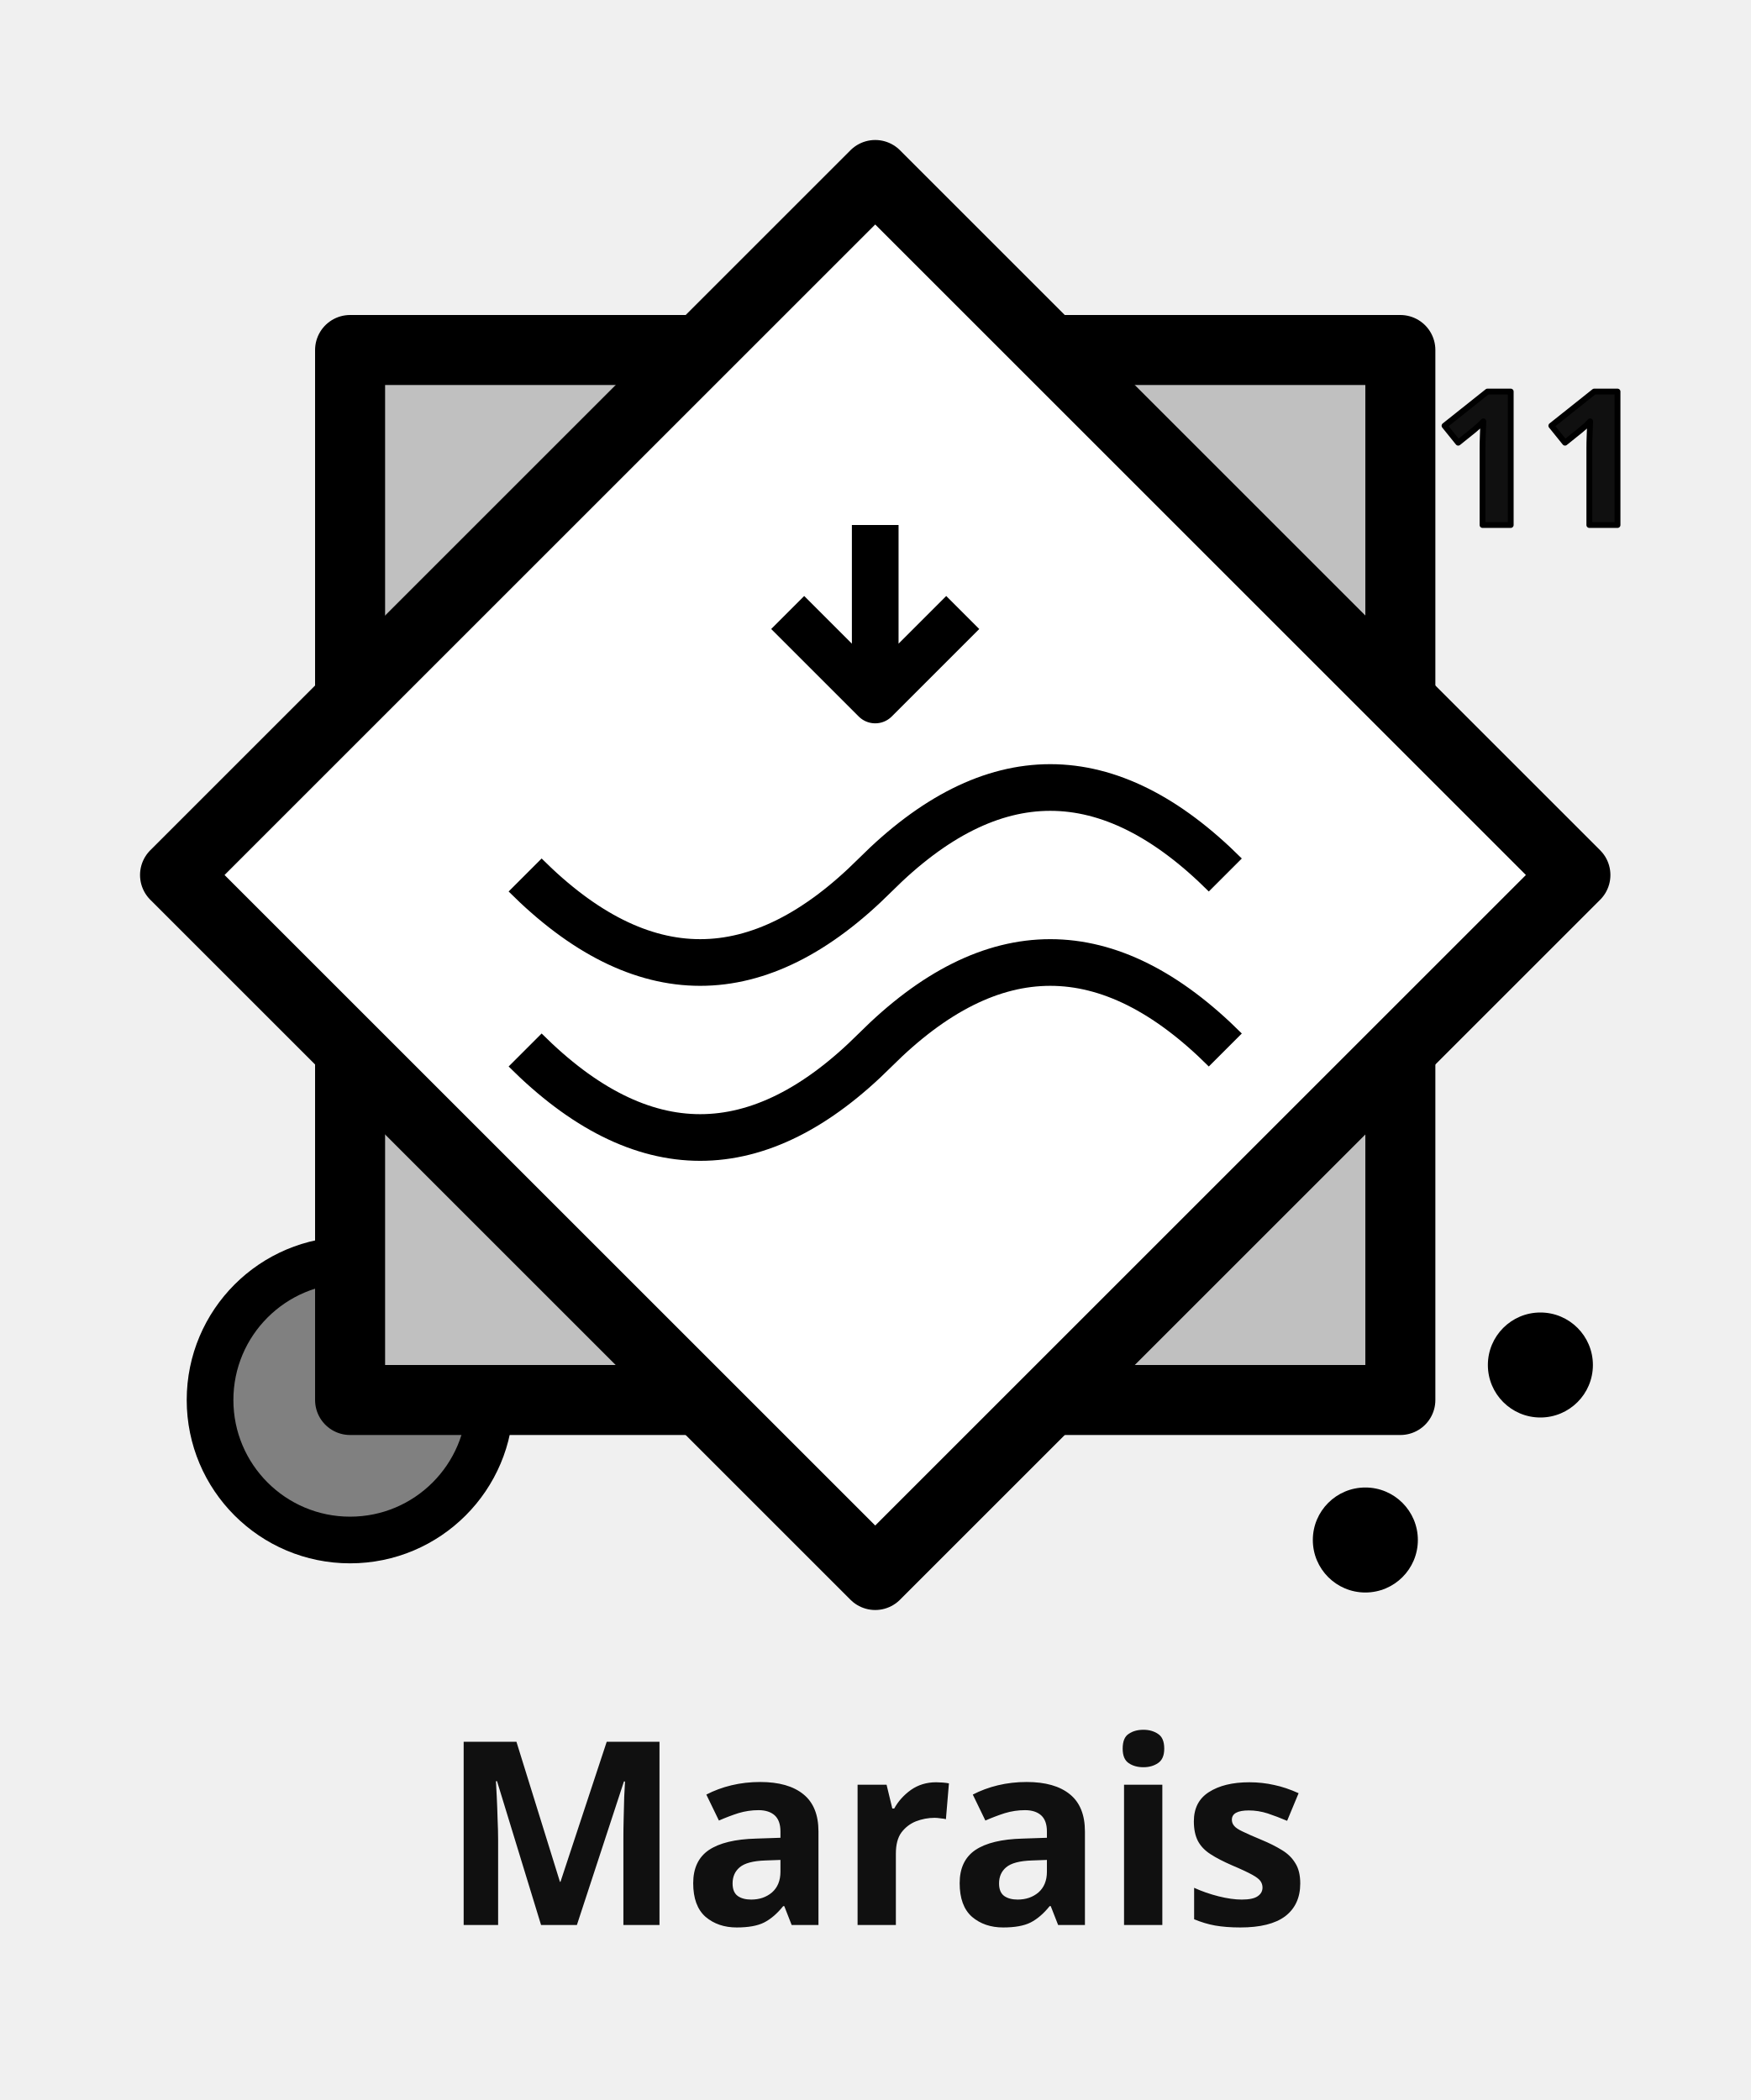
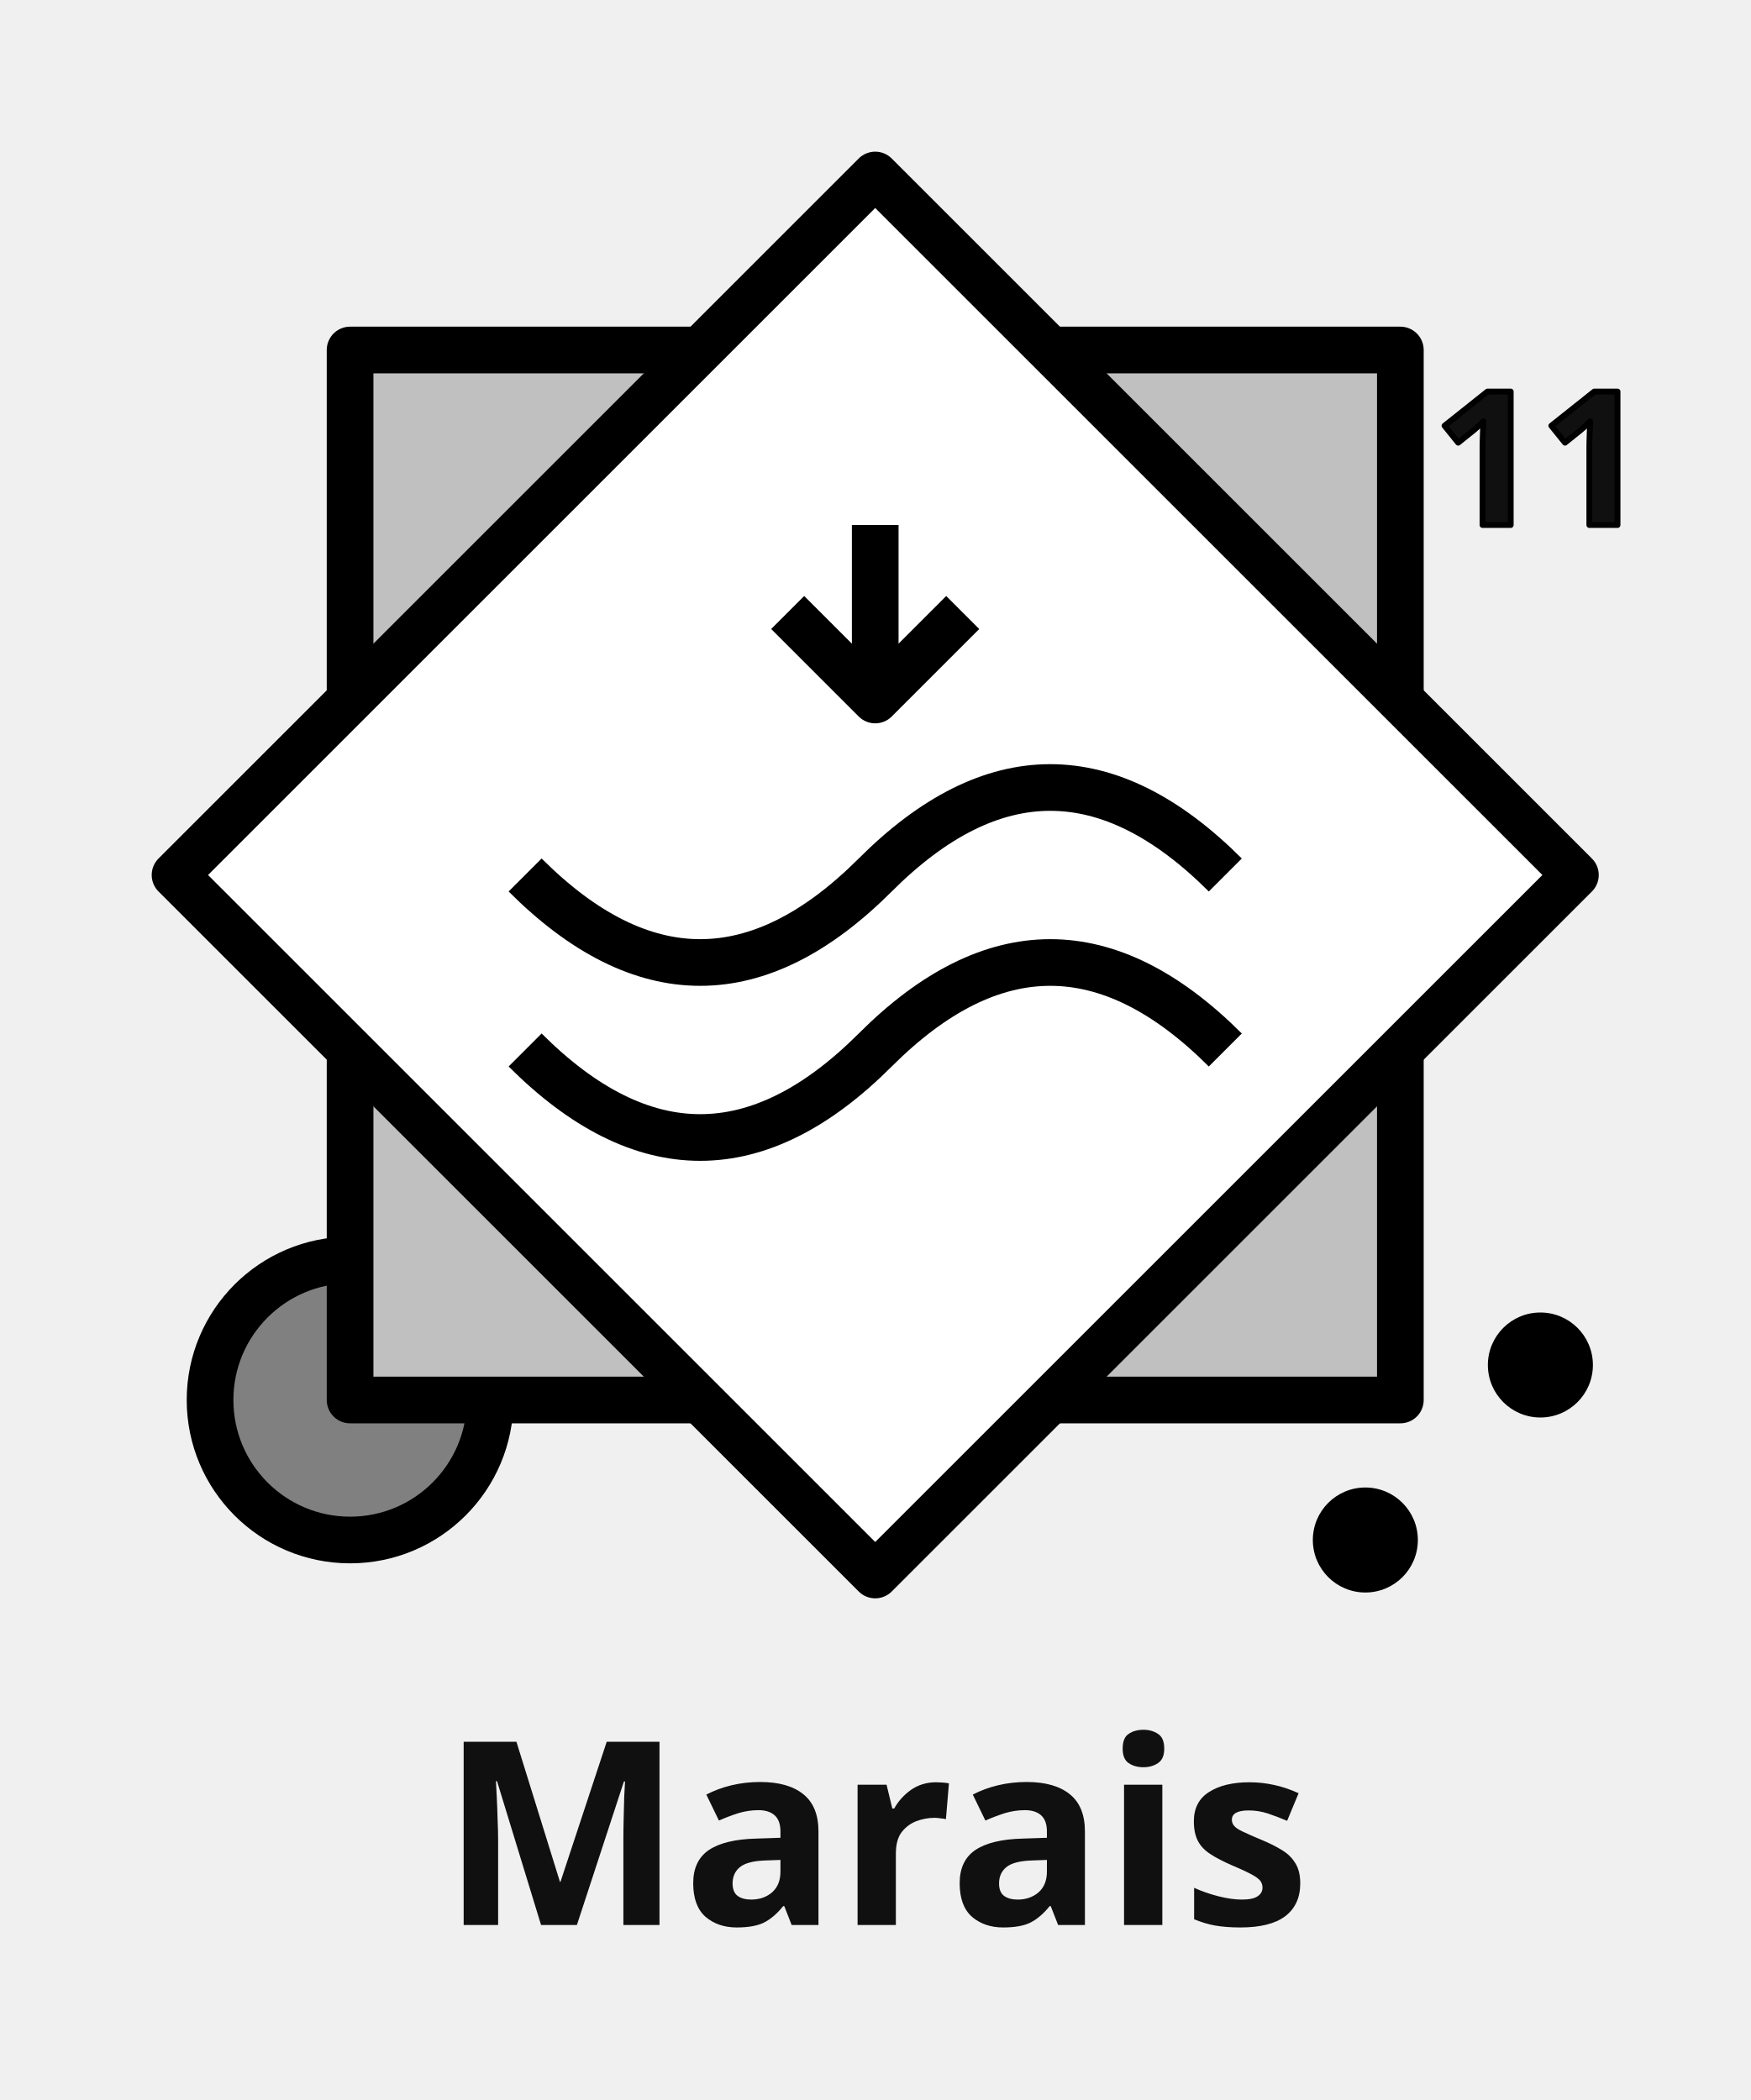
<svg xmlns="http://www.w3.org/2000/svg" width="25mm" height="30mm" viewBox="0 0 100 120" version="1.1">
  <g id="tm_11" class="icon tm" transform="translate(50,50)">
-     <g style="fill:white;stroke:black;stroke-width:3pt;stroke-linejoin:round;">
+     <g style="fill:white;stroke:black;stroke-width:2pt;stroke-linejoin:round;">
      <circle r="8" cx="-30" cy="30" style="fill:#808080; stroke-width:2pt;" />
      <path style="fill:silver" d="M -30,-30 l 60,0 00,60 -60,0 z" />
      <path d="M -40,0 l 40,-40 40,40 -40,40 z" />
      <path style="fill:transparent;stroke:black;stroke-width:2pt;stroke-linejoin:round;" d="M -20,0 q 10,10 20,0 q 10,-10 20,0 m -40,10 q 10,10 20,0 q 10,-10 20,0m -25,-25 l 5,5 5,-5 m -5,5 l 0,-10 " />
-       <text x="38" y="-20" style="font-weight:600;font-size:8pt;font-family:Neucha;fill:#101010;text-anchor:middle;stroke-width:0.25pt;">
+       <text x="38" y="-20" style="font-weight:600;font-size:8pt;font-family:Fira Sans;fill:#101010;text-anchor:middle;stroke-width:0.25pt;">
                11
            </text>
      <circle cx="28" cy="38" r="3" style="fill:black; stroke-width:0" />
      <circle cx="38" cy="28" r="3" style="fill:black; stroke-width:0" />
    </g>
-     <text style="font-weight:600;font-size:11pt;line-height:1.25;font-family:Neucha;fill:#101010;text-anchor:middle;" x="0" y="60">Marais
+     <text style="font-weight:600;font-size:11pt;line-height:1.25;font-family:Fira Sans;fill:#101010;text-anchor:middle;" x="0" y="60">Marais
        </text>
  </g>
</svg>
